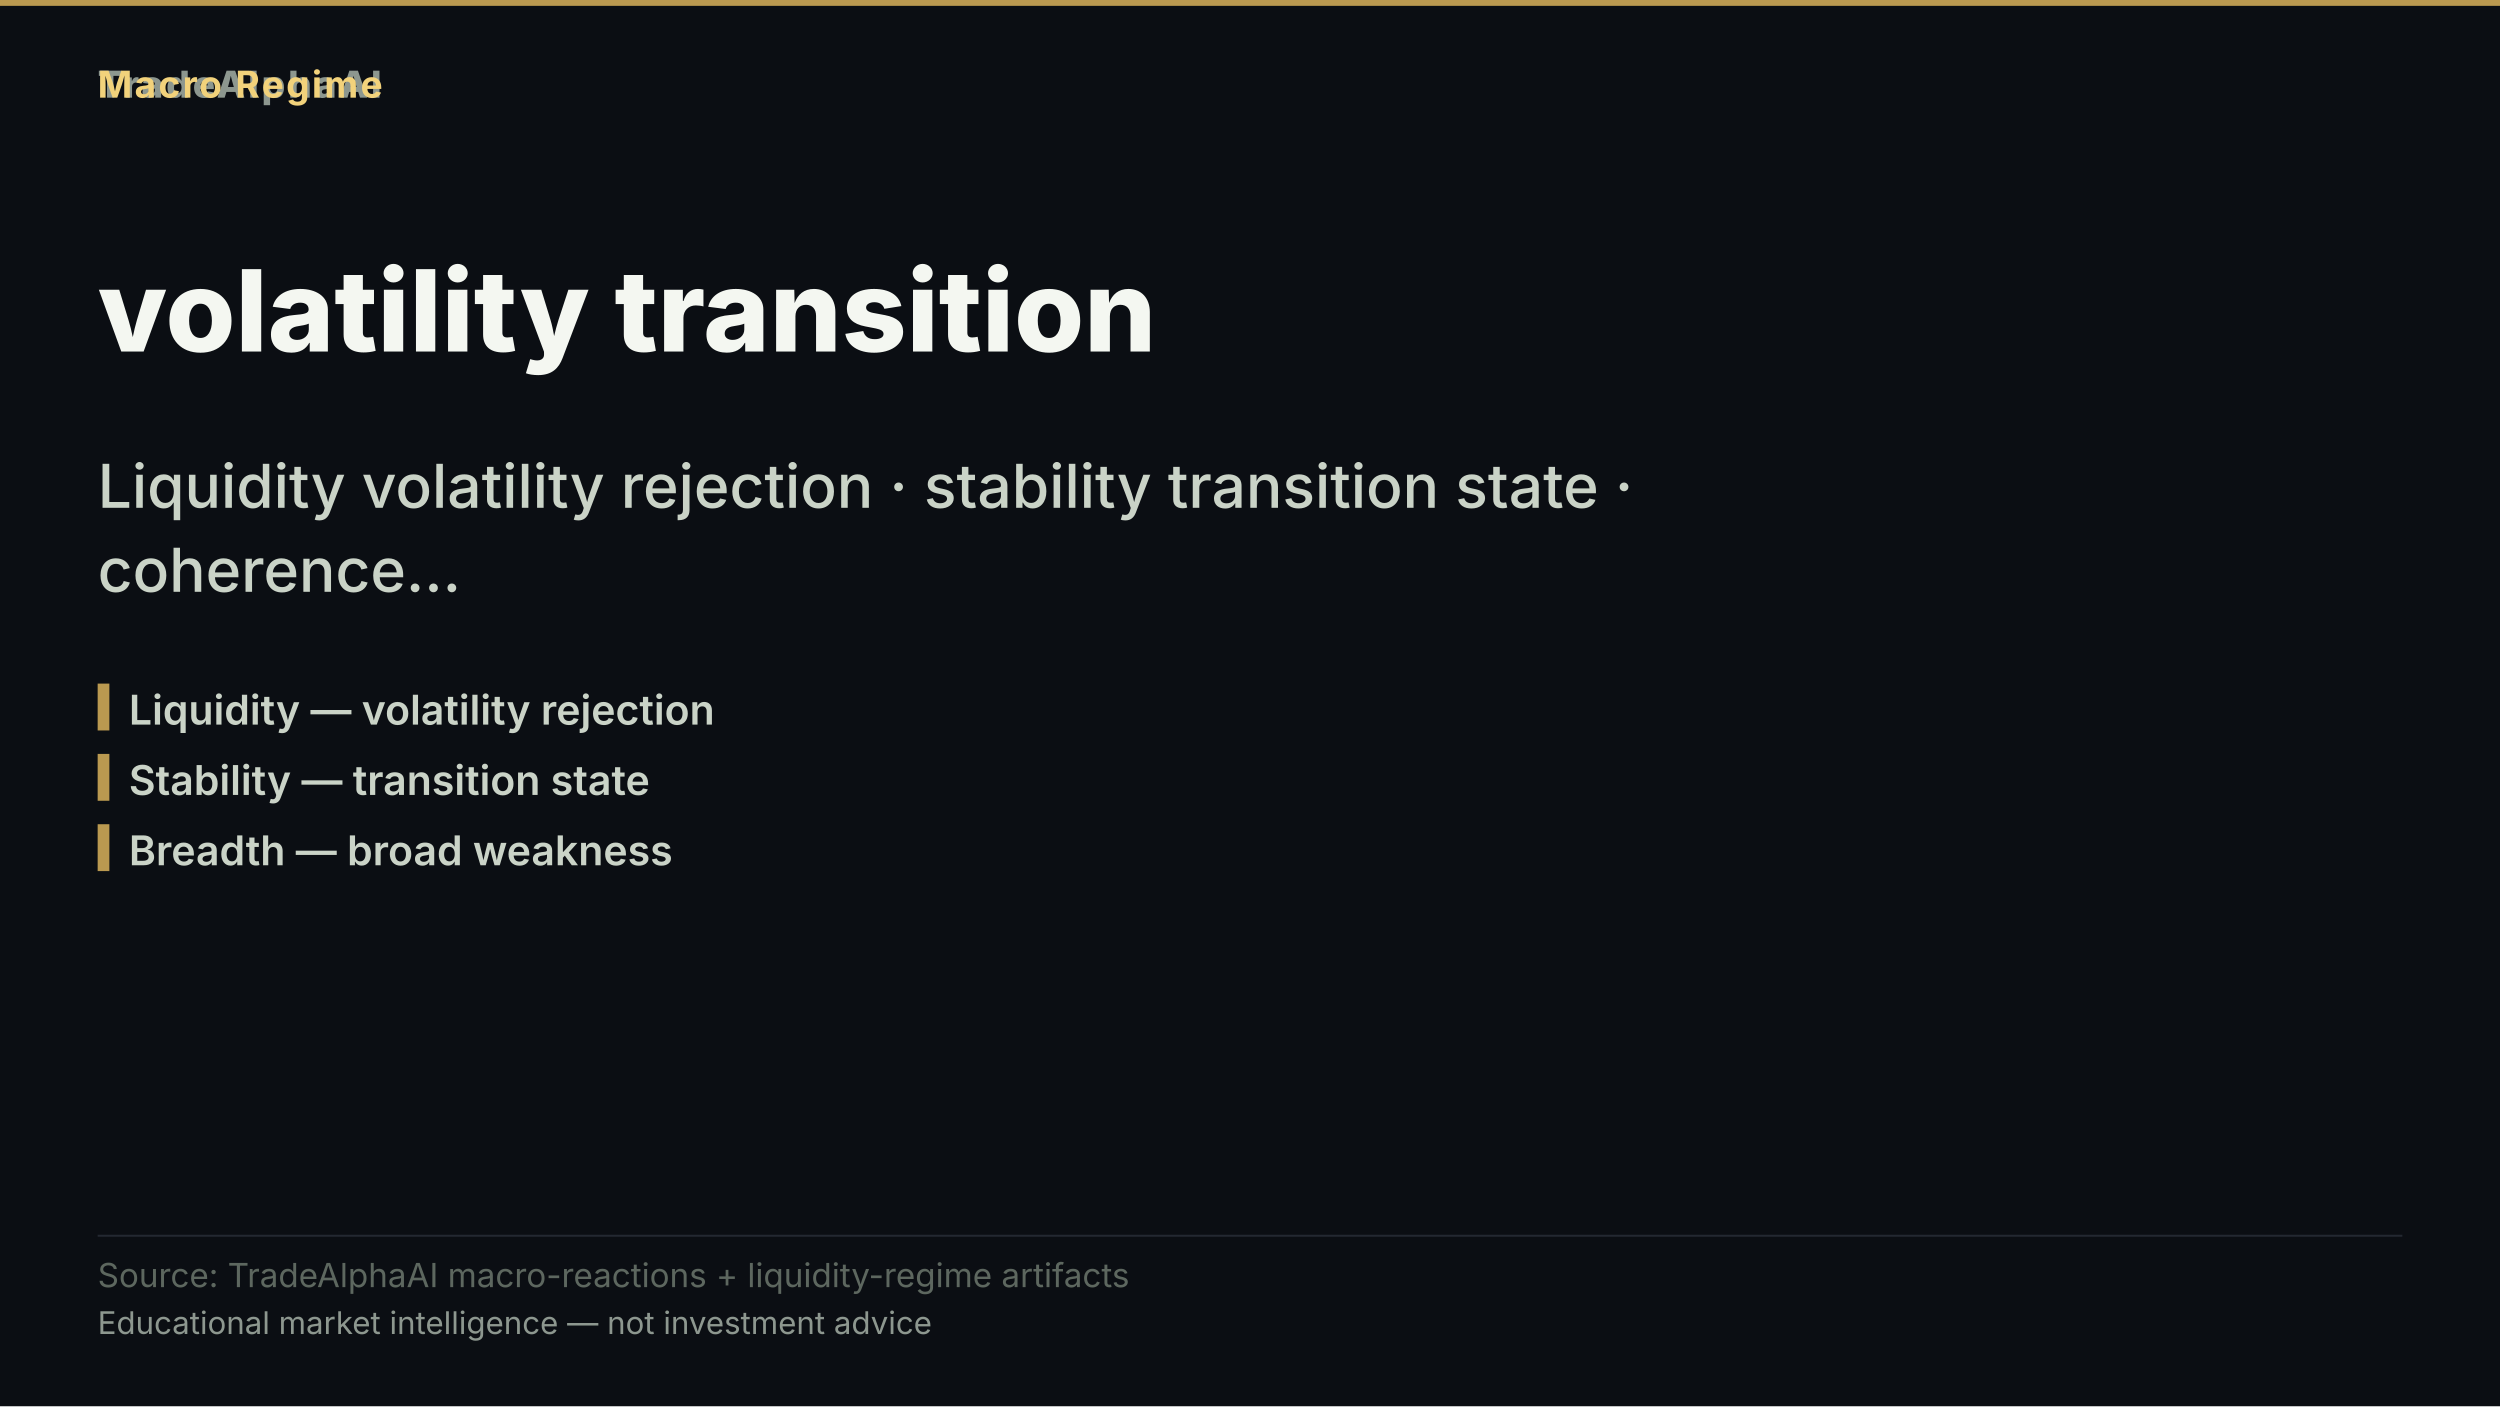
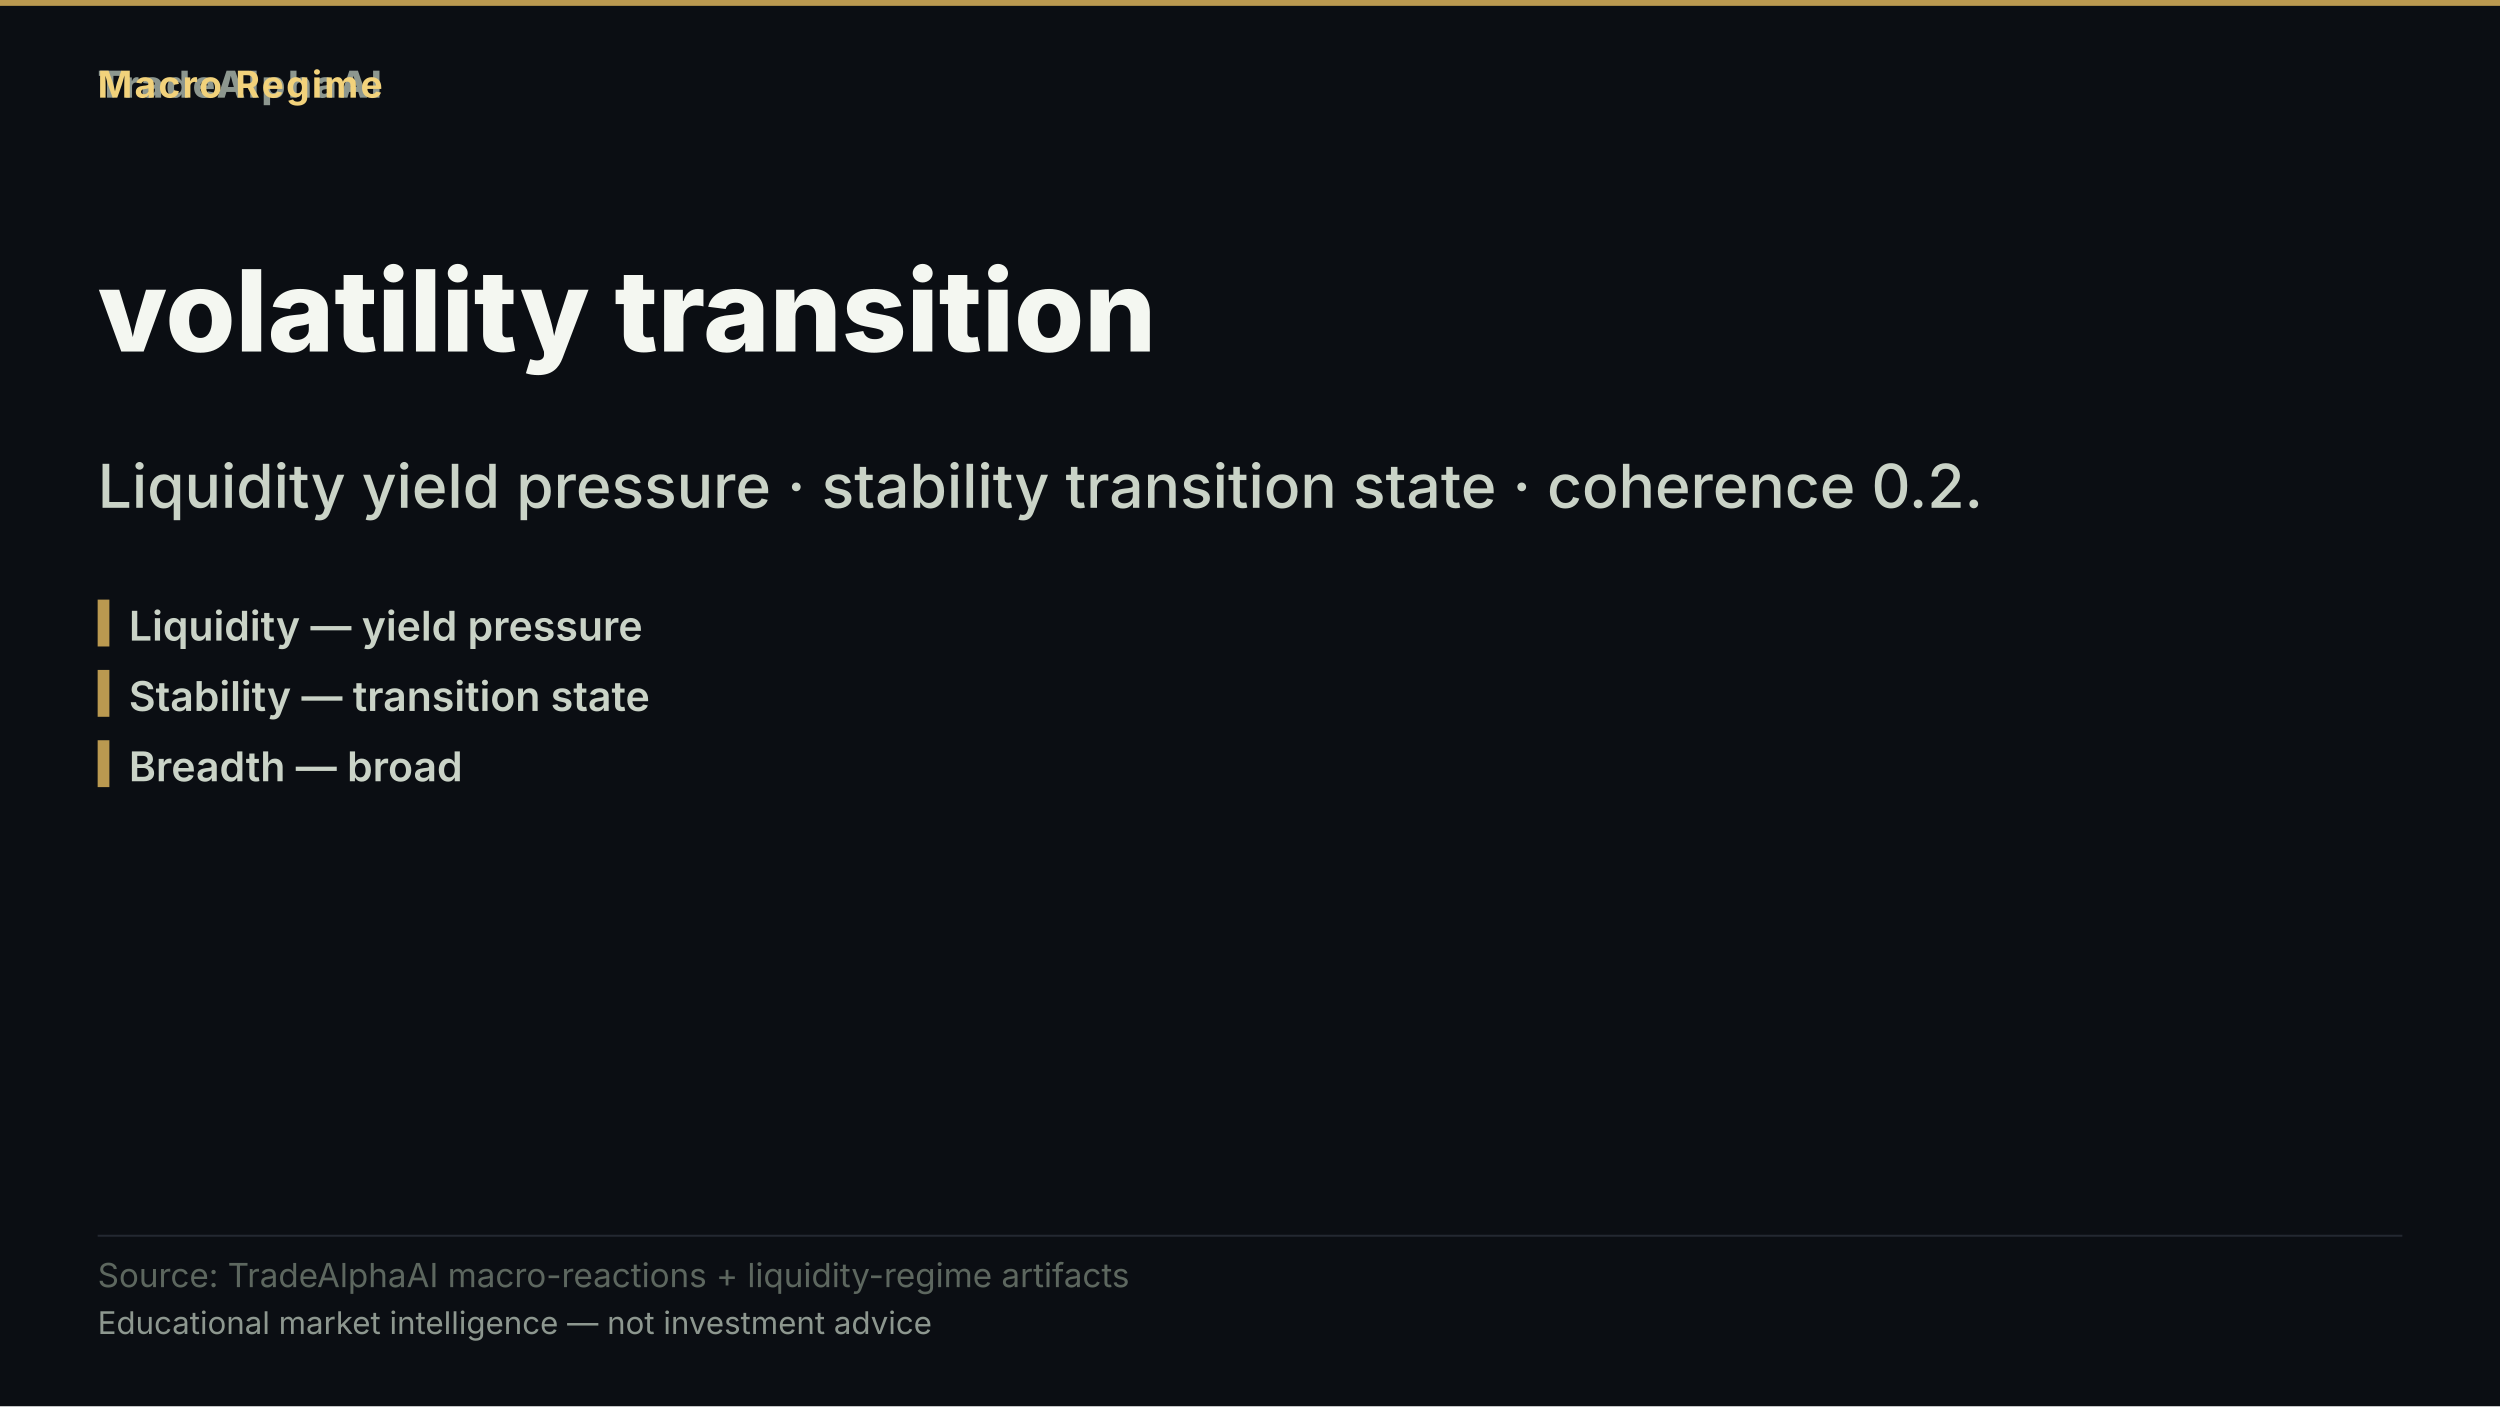
<svg xmlns="http://www.w3.org/2000/svg" width="1280" height="720" viewBox="0 0 1280 720" role="img" aria-label="volatility transition">
  <rect width="1280" height="720" fill="#0b0e13" />
  <rect x="0" y="0" width="1280" height="3" fill="#d8b15a" opacity="0.85" />
  <text x="50" y="50" font-family="'Inter','Segoe UI','Helvetica Neue',Arial,sans-serif" font-size="19" font-weight="800" letter-spacing="1.5" fill="#8d978f" text-anchor="start">TradeAlphaAI</text>
  <text x="50" y="50" font-family="'Inter','Segoe UI','Helvetica Neue',Arial,sans-serif" font-size="19" font-weight="700" letter-spacing="1.2" fill="#f2d27b" text-anchor="start">Macro Regime</text>
  <text x="50" y="180" font-family="'Inter','Segoe UI','Helvetica Neue',Arial,sans-serif" font-size="58" font-weight="800" fill="#f4f7f1" text-anchor="start">volatility transition</text>
-   <text x="50" y="260" font-family="'Inter','Segoe UI','Helvetica Neue',Arial,sans-serif" font-size="31" font-weight="500" fill="#cad3c7" text-anchor="start">Liquidity volatility rejection · stability transition state ·</text>
-   <text x="50" y="303" font-family="'Inter','Segoe UI','Helvetica Neue',Arial,sans-serif" font-size="31" font-weight="500" fill="#cad3c7" text-anchor="start">coherence…</text>
-   <rect x="50" y="350" width="6" height="24" fill="#d8b15a" opacity="0.85" />
-   <text x="66" y="371" font-family="'Inter','Segoe UI','Helvetica Neue',Arial,sans-serif" font-size="21" font-weight="600" fill="#cad3c7" text-anchor="start">Liquidity — volatility rejection</text>
-   <rect x="50" y="386" width="6" height="24" fill="#d8b15a" opacity="0.85" />
-   <text x="66" y="407" font-family="'Inter','Segoe UI','Helvetica Neue',Arial,sans-serif" font-size="21" font-weight="600" fill="#cad3c7" text-anchor="start">Stability — transition state</text>
-   <rect x="50" y="422" width="6" height="24" fill="#d8b15a" opacity="0.85" />
-   <text x="66" y="443" font-family="'Inter','Segoe UI','Helvetica Neue',Arial,sans-serif" font-size="21" font-weight="600" fill="#cad3c7" text-anchor="start">Breadth — broad weakness</text>
+   <text x="50" y="260" font-family="'Inter','Segoe UI','Helvetica Neue',Arial,sans-serif" font-size="31" font-weight="500" fill="#cad3c7" text-anchor="start">Liquidity yield pressure · stability transition state · coherence 0.2.</text>
+   <rect x="50" y="307" width="6" height="24" fill="#d8b15a" opacity="0.85" />
+   <text x="66" y="328" font-family="'Inter','Segoe UI','Helvetica Neue',Arial,sans-serif" font-size="21" font-weight="600" fill="#cad3c7" text-anchor="start">Liquidity — yield pressure</text>
+   <rect x="50" y="343" width="6" height="24" fill="#d8b15a" opacity="0.85" />
+   <text x="66" y="364" font-family="'Inter','Segoe UI','Helvetica Neue',Arial,sans-serif" font-size="21" font-weight="600" fill="#cad3c7" text-anchor="start">Stability — transition state</text>
+   <rect x="50" y="379" width="6" height="24" fill="#d8b15a" opacity="0.85" />
+   <text x="66" y="400" font-family="'Inter','Segoe UI','Helvetica Neue',Arial,sans-serif" font-size="21" font-weight="600" fill="#cad3c7" text-anchor="start">Breadth — broad</text>
  <rect x="50" y="632.2" width="1180" height="1" fill="rgba(148,163,184,0.18)" />
  <text x="50" y="659" font-family="'Inter','Segoe UI','Helvetica Neue',Arial,sans-serif" font-size="17" fill="#5d675f" text-anchor="start">Source: TradeAlphaAI macro-reactions + liquidity-regime artifacts</text>
  <text x="50" y="683" font-family="'Inter','Segoe UI','Helvetica Neue',Arial,sans-serif" font-size="16" fill="#8d978f" text-anchor="start">Educational market intelligence — not investment advice</text>
</svg>
